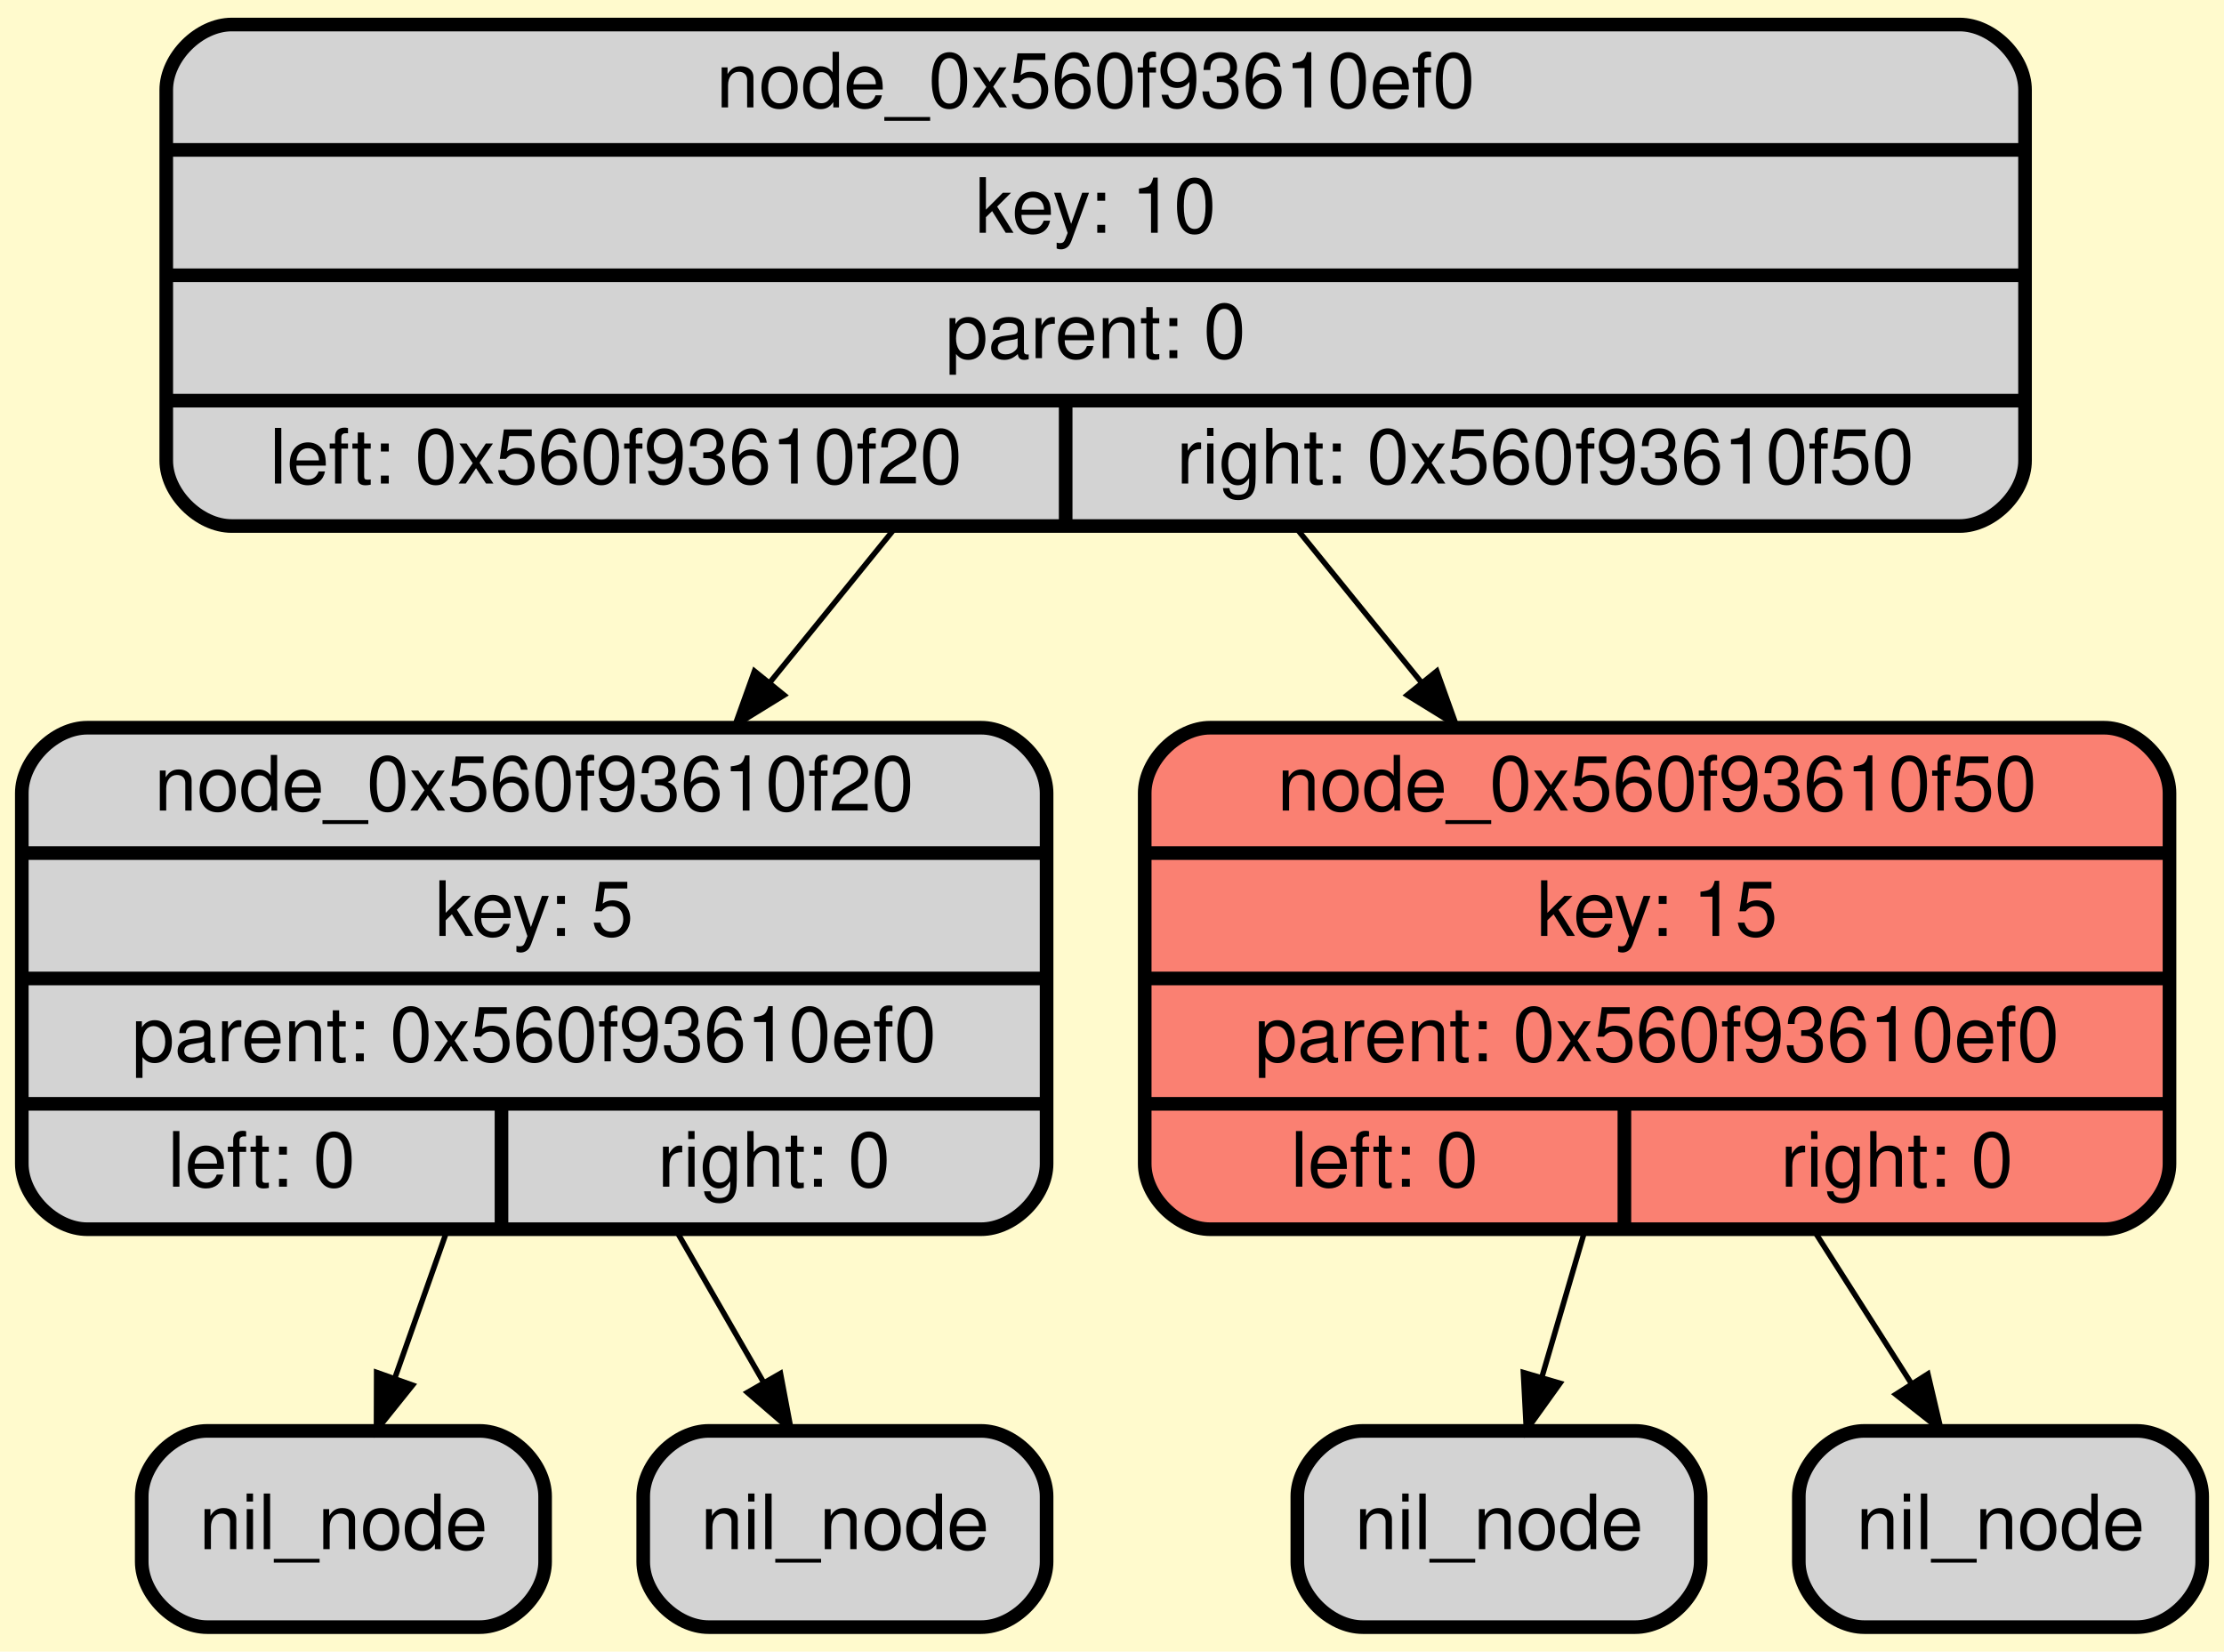
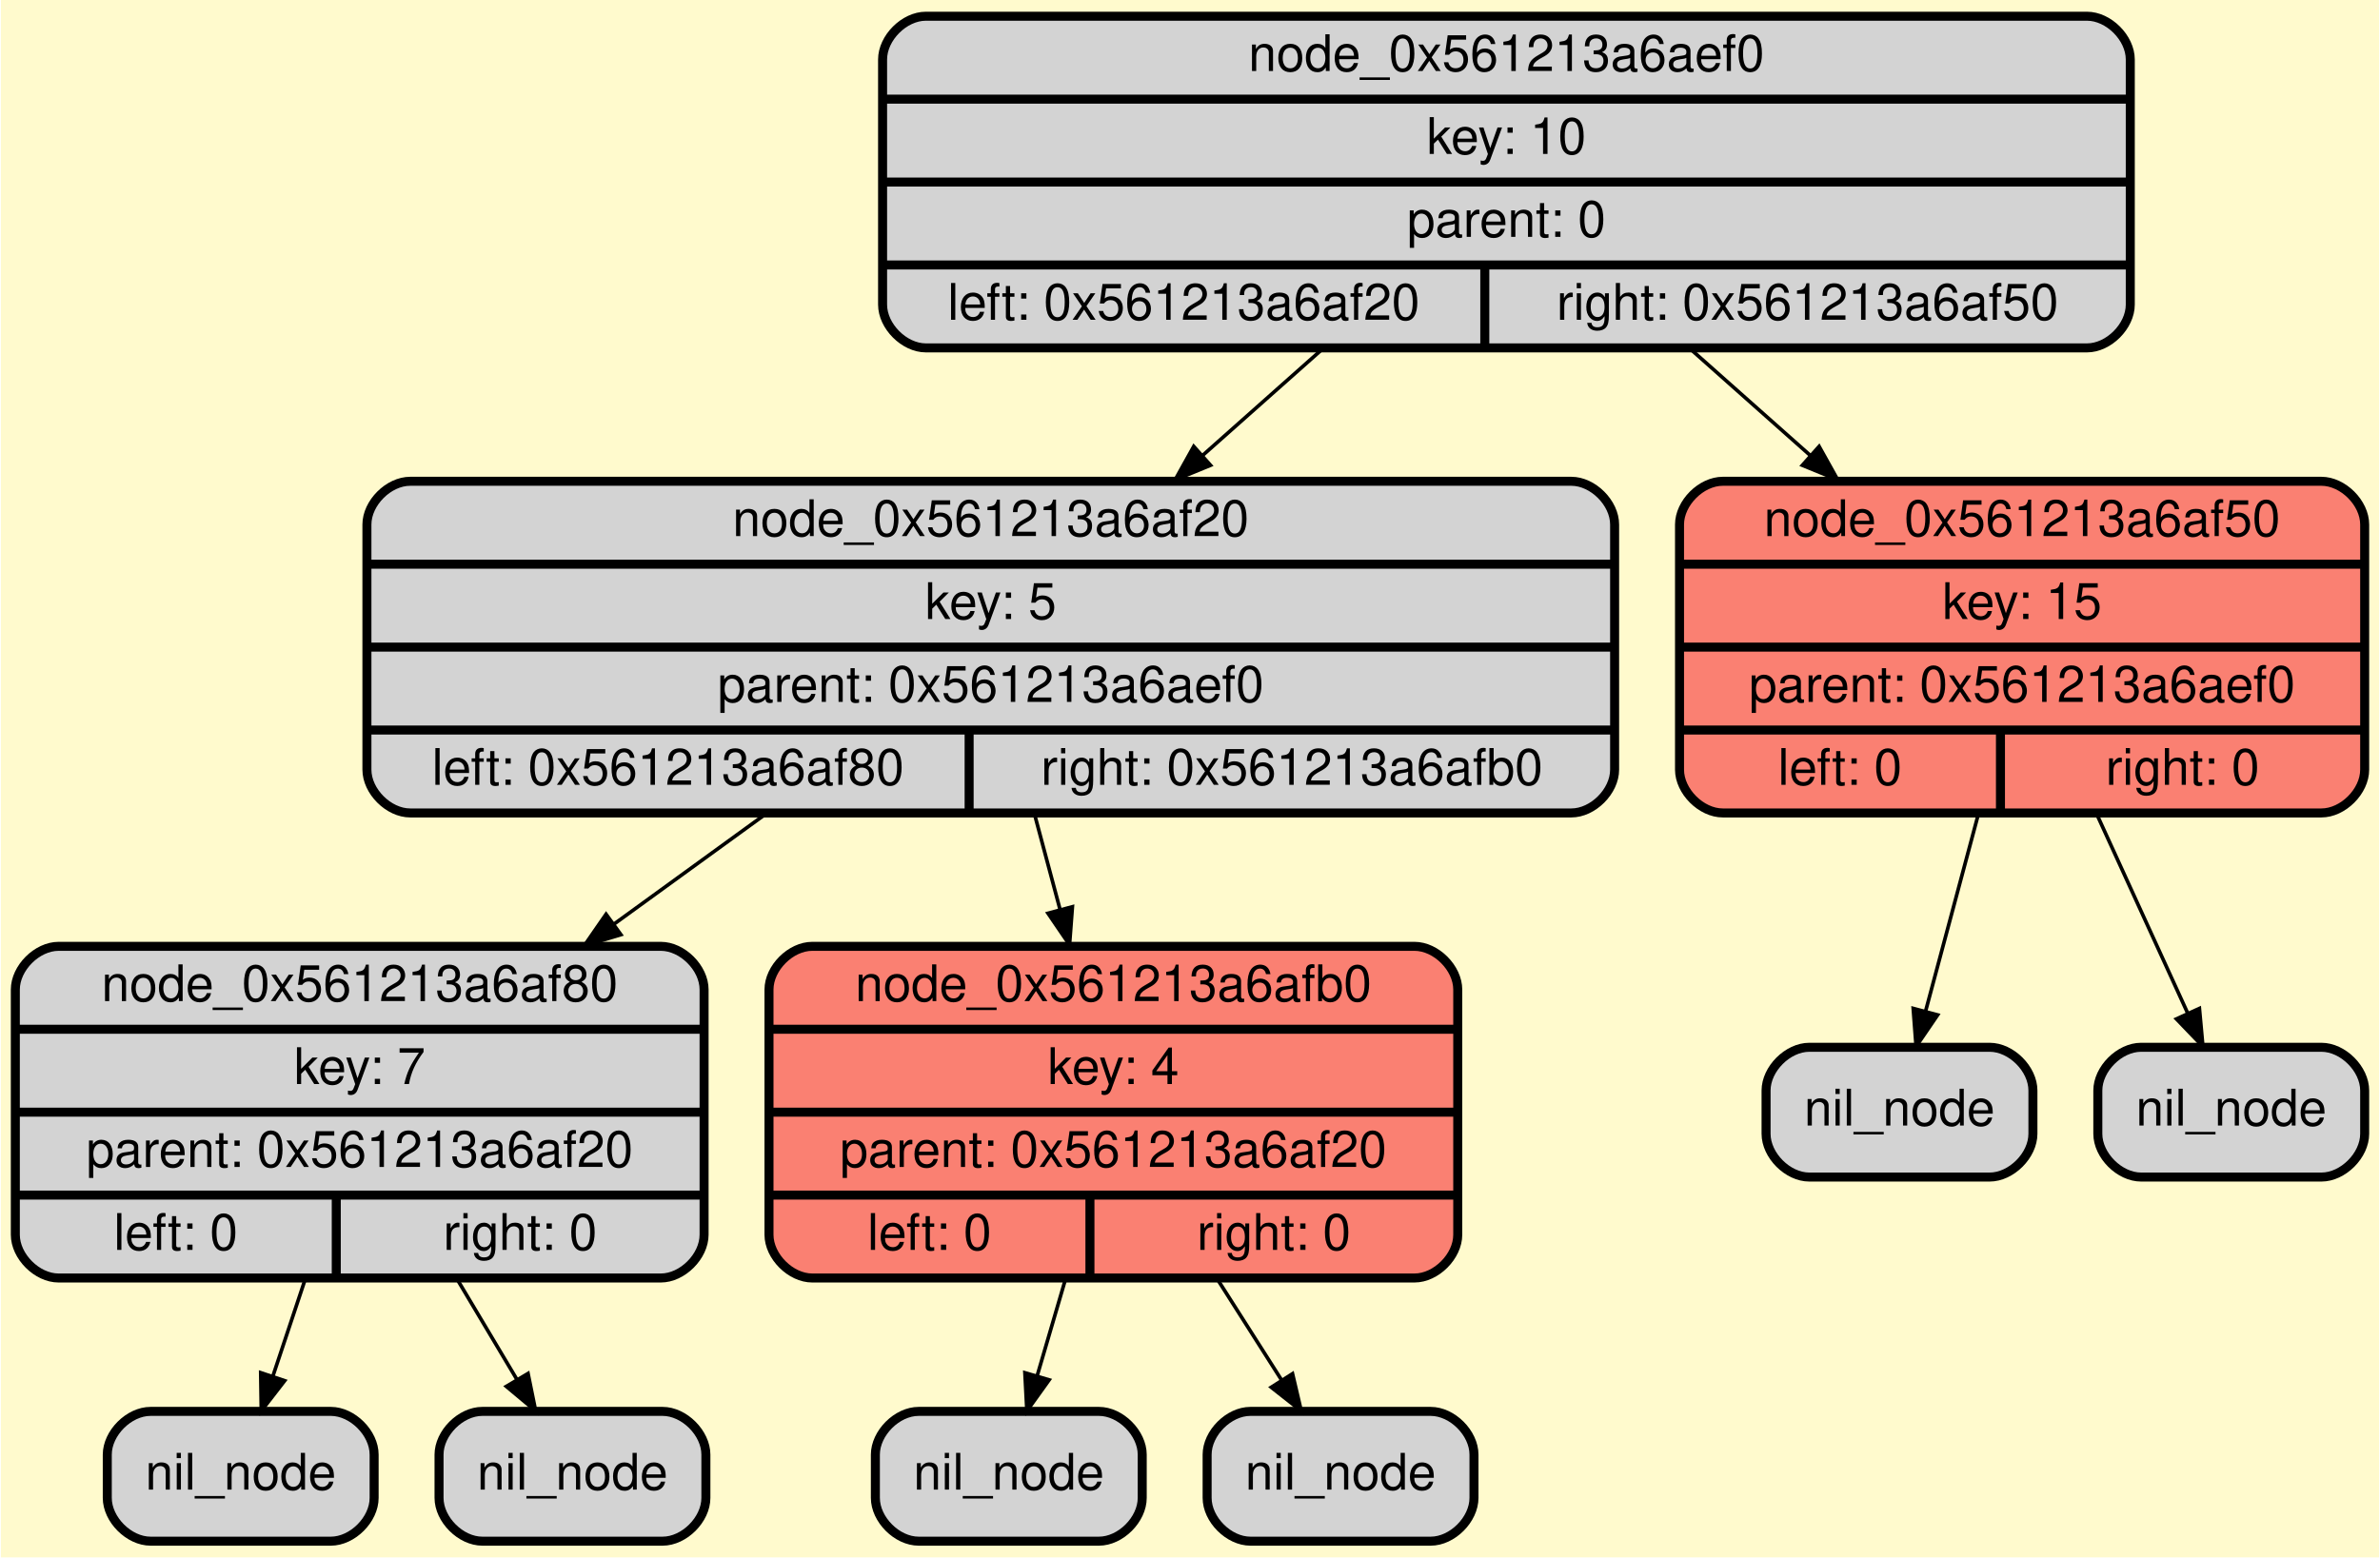
- <svg xmlns="http://www.w3.org/2000/svg" width="408pt" height="303pt" viewBox="0.00 0.00 408.00 303.00">
-   <g id="graph0" class="graph" transform="scale(1 1) rotate(0) translate(4 299)">
-     <polygon fill="lemonchiffon" stroke="transparent" points="-4,4 -4,-299 404,-299 404,4 -4,4" />
+ <svg xmlns="http://www.w3.org/2000/svg" width="660pt" height="432pt" viewBox="0.00 0.00 659.50 432.00">
+   <g id="graph0" class="graph" transform="scale(1 1) rotate(0) translate(4 428)">
+     <polygon fill="lemonchiffon" stroke="transparent" points="-4,4 -4,-428 655.5,-428 655.5,4 -4,4" />
    <g id="node1" class="node">
-       <path fill="lightgray" stroke="#000000" stroke-width="2.5" d="M38.5,-202.5C38.5,-202.5 355.5,-202.5 355.5,-202.5 361.5,-202.5 367.5,-208.5 367.5,-214.5 367.5,-214.5 367.5,-282.5 367.5,-282.5 367.5,-288.5 361.5,-294.5 355.5,-294.5 355.5,-294.5 38.5,-294.5 38.5,-294.5 32.5,-294.5 26.5,-288.5 26.5,-282.5 26.5,-282.5 26.5,-214.5 26.5,-214.5 26.5,-208.5 32.5,-202.5 38.5,-202.5" />
-       <text text-anchor="middle" x="197" y="-279.3" font-family="Helvetica,sans-Serif" font-size="14.00" fill="#000000">node_0x560f93610ef0</text>
-       <polyline fill="none" stroke="#000000" stroke-width="2.5" points="26.5,-271.5 367.5,-271.5 " />
-       <text text-anchor="middle" x="197" y="-256.3" font-family="Helvetica,sans-Serif" font-size="14.00" fill="#000000">key: 10</text>
-       <polyline fill="none" stroke="#000000" stroke-width="2.5" points="26.5,-248.5 367.5,-248.5 " />
-       <text text-anchor="middle" x="197" y="-233.3" font-family="Helvetica,sans-Serif" font-size="14.00" fill="#000000">parent: 0</text>
-       <polyline fill="none" stroke="#000000" stroke-width="2.5" points="26.5,-225.5 367.5,-225.5 " />
-       <text text-anchor="middle" x="109" y="-210.3" font-family="Helvetica,sans-Serif" font-size="14.00" fill="#000000">left: 0x560f93610f20</text>
-       <polyline fill="none" stroke="#000000" stroke-width="2.5" points="191.5,-202.5 191.5,-225.5 " />
-       <text text-anchor="middle" x="279.5" y="-210.3" font-family="Helvetica,sans-Serif" font-size="14.00" fill="#000000">right: 0x560f93610f50</text>
+       <path fill="lightgray" stroke="#000000" stroke-width="2.5" d="M252.5,-331.5C252.5,-331.5 574.5,-331.5 574.5,-331.5 580.5,-331.5 586.5,-337.5 586.5,-343.5 586.5,-343.5 586.5,-411.5 586.5,-411.5 586.5,-417.5 580.5,-423.5 574.5,-423.5 574.5,-423.5 252.5,-423.5 252.5,-423.5 246.5,-423.5 240.5,-417.5 240.5,-411.5 240.5,-411.5 240.5,-343.5 240.5,-343.5 240.5,-337.5 246.5,-331.5 252.5,-331.5" />
+       <text text-anchor="middle" x="413.5" y="-408.3" font-family="Helvetica,sans-Serif" font-size="14.00" fill="#000000">node_0x561213a6aef0</text>
+       <polyline fill="none" stroke="#000000" stroke-width="2.5" points="240.5,-400.5 586.5,-400.5 " />
+       <text text-anchor="middle" x="413.5" y="-385.3" font-family="Helvetica,sans-Serif" font-size="14.00" fill="#000000">key: 10</text>
+       <polyline fill="none" stroke="#000000" stroke-width="2.5" points="240.5,-377.5 586.5,-377.5 " />
+       <text text-anchor="middle" x="413.5" y="-362.3" font-family="Helvetica,sans-Serif" font-size="14.00" fill="#000000">parent: 0</text>
+       <polyline fill="none" stroke="#000000" stroke-width="2.5" points="240.5,-354.5 586.5,-354.5 " />
+       <text text-anchor="middle" x="324" y="-339.3" font-family="Helvetica,sans-Serif" font-size="14.00" fill="#000000">left: 0x561213a6af20</text>
+       <polyline fill="none" stroke="#000000" stroke-width="2.5" points="407.5,-331.5 407.5,-354.5 " />
+       <text text-anchor="middle" x="497" y="-339.3" font-family="Helvetica,sans-Serif" font-size="14.00" fill="#000000">right: 0x561213a6af50</text>
    </g>
    <g id="node2" class="node">
-       <path fill="lightgray" stroke="#000000" stroke-width="2.5" d="M12,-73.5C12,-73.5 176,-73.5 176,-73.5 182,-73.5 188,-79.5 188,-85.5 188,-85.5 188,-153.5 188,-153.5 188,-159.5 182,-165.5 176,-165.5 176,-165.5 12,-165.5 12,-165.5 6,-165.5 0,-159.5 0,-153.5 0,-153.5 0,-85.5 0,-85.5 0,-79.5 6,-73.5 12,-73.5" />
-       <text text-anchor="middle" x="94" y="-150.3" font-family="Helvetica,sans-Serif" font-size="14.00" fill="#000000">node_0x560f93610f20</text>
-       <polyline fill="none" stroke="#000000" stroke-width="2.5" points="0,-142.5 188,-142.5 " />
-       <text text-anchor="middle" x="94" y="-127.3" font-family="Helvetica,sans-Serif" font-size="14.00" fill="#000000">key: 5</text>
-       <polyline fill="none" stroke="#000000" stroke-width="2.5" points="0,-119.5 188,-119.5 " />
-       <text text-anchor="middle" x="94" y="-104.3" font-family="Helvetica,sans-Serif" font-size="14.00" fill="#000000">parent: 0x560f93610ef0</text>
-       <polyline fill="none" stroke="#000000" stroke-width="2.5" points="0,-96.5 188,-96.5 " />
-       <text text-anchor="middle" x="44" y="-81.3" font-family="Helvetica,sans-Serif" font-size="14.00" fill="#000000">left: 0</text>
-       <polyline fill="none" stroke="#000000" stroke-width="2.5" points="88,-73.5 88,-96.5 " />
-       <text text-anchor="middle" x="138" y="-81.3" font-family="Helvetica,sans-Serif" font-size="14.00" fill="#000000">right: 0</text>
+       <path fill="lightgray" stroke="#000000" stroke-width="2.5" d="M109.5,-202.5C109.5,-202.5 431.5,-202.5 431.5,-202.5 437.5,-202.5 443.5,-208.5 443.5,-214.5 443.5,-214.5 443.5,-282.5 443.5,-282.5 443.5,-288.5 437.5,-294.5 431.5,-294.5 431.5,-294.5 109.5,-294.5 109.5,-294.5 103.5,-294.5 97.5,-288.5 97.5,-282.5 97.5,-282.5 97.5,-214.5 97.5,-214.5 97.5,-208.5 103.5,-202.5 109.5,-202.5" />
+       <text text-anchor="middle" x="270.5" y="-279.3" font-family="Helvetica,sans-Serif" font-size="14.00" fill="#000000">node_0x561213a6af20</text>
+       <polyline fill="none" stroke="#000000" stroke-width="2.5" points="97.5,-271.5 443.5,-271.5 " />
+       <text text-anchor="middle" x="270.5" y="-256.3" font-family="Helvetica,sans-Serif" font-size="14.00" fill="#000000">key: 5</text>
+       <polyline fill="none" stroke="#000000" stroke-width="2.5" points="97.5,-248.5 443.5,-248.5 " />
+       <text text-anchor="middle" x="270.5" y="-233.3" font-family="Helvetica,sans-Serif" font-size="14.00" fill="#000000">parent: 0x561213a6aef0</text>
+       <polyline fill="none" stroke="#000000" stroke-width="2.5" points="97.5,-225.5 443.5,-225.5 " />
+       <text text-anchor="middle" x="181" y="-210.3" font-family="Helvetica,sans-Serif" font-size="14.00" fill="#000000">left: 0x561213a6af80</text>
+       <polyline fill="none" stroke="#000000" stroke-width="2.5" points="264.5,-202.5 264.5,-225.5 " />
+       <text text-anchor="middle" x="354" y="-210.3" font-family="Helvetica,sans-Serif" font-size="14.00" fill="#000000">right: 0x561213a6afb0</text>
    </g>
    <g id="edge1" class="edge">
-       <path fill="none" stroke="black" d="M160.4,-202.37C152.9,-193.12 144.94,-183.31 137.23,-173.8" />
-       <polygon fill="black" stroke="black" points="139.85,-171.48 130.83,-165.92 134.41,-175.89 139.85,-171.48" />
+       <path fill="none" stroke="black" d="M362.68,-331.37C351.85,-321.75 340.33,-311.52 329.24,-301.67" />
+       <polygon fill="black" stroke="black" points="331.44,-298.94 321.64,-294.92 326.79,-304.17 331.44,-298.94" />
+     </g>
+     <g id="node5" class="node">
+       <path fill="salmon" stroke="#000000" stroke-width="2.5" d="M473.5,-202.5C473.5,-202.5 639.5,-202.5 639.5,-202.5 645.5,-202.5 651.5,-208.5 651.5,-214.5 651.5,-214.5 651.5,-282.5 651.5,-282.5 651.5,-288.5 645.5,-294.5 639.5,-294.5 639.5,-294.5 473.5,-294.5 473.5,-294.5 467.5,-294.5 461.5,-288.5 461.5,-282.5 461.5,-282.5 461.5,-214.5 461.5,-214.5 461.5,-208.5 467.5,-202.5 473.5,-202.5" />
+       <text text-anchor="middle" x="556.5" y="-279.3" font-family="Helvetica,sans-Serif" font-size="14.00" fill="#000000">node_0x561213a6af50</text>
+       <polyline fill="none" stroke="#000000" stroke-width="2.5" points="461.5,-271.5 651.5,-271.5 " />
+       <text text-anchor="middle" x="556.5" y="-256.3" font-family="Helvetica,sans-Serif" font-size="14.00" fill="#000000">key: 15</text>
+       <polyline fill="none" stroke="#000000" stroke-width="2.5" points="461.5,-248.5 651.5,-248.5 " />
+       <text text-anchor="middle" x="556.5" y="-233.3" font-family="Helvetica,sans-Serif" font-size="14.00" fill="#000000">parent: 0x561213a6aef0</text>
+       <polyline fill="none" stroke="#000000" stroke-width="2.5" points="461.5,-225.5 651.5,-225.5 " />
+       <text text-anchor="middle" x="506" y="-210.3" font-family="Helvetica,sans-Serif" font-size="14.00" fill="#000000">left: 0</text>
+       <polyline fill="none" stroke="#000000" stroke-width="2.5" points="550.5,-202.5 550.5,-225.5 " />
+       <text text-anchor="middle" x="601" y="-210.3" font-family="Helvetica,sans-Serif" font-size="14.00" fill="#000000">right: 0</text>
+     </g>
+     <g id="edge2" class="edge">
+       <path fill="none" stroke="black" d="M464.32,-331.37C475.15,-321.75 486.67,-311.52 497.76,-301.67" />
+       <polygon fill="black" stroke="black" points="500.21,-304.17 505.36,-294.92 495.56,-298.94 500.21,-304.17" />
    </g>
    <g id="node3" class="node">
-       <path fill="salmon" stroke="#000000" stroke-width="2.5" d="M218,-73.5C218,-73.5 382,-73.5 382,-73.5 388,-73.5 394,-79.5 394,-85.5 394,-85.5 394,-153.5 394,-153.5 394,-159.5 388,-165.5 382,-165.5 382,-165.5 218,-165.5 218,-165.5 212,-165.5 206,-159.5 206,-153.5 206,-153.5 206,-85.5 206,-85.5 206,-79.5 212,-73.5 218,-73.5" />
-       <text text-anchor="middle" x="300" y="-150.3" font-family="Helvetica,sans-Serif" font-size="14.00" fill="#000000">node_0x560f93610f50</text>
-       <polyline fill="none" stroke="#000000" stroke-width="2.5" points="206,-142.5 394,-142.5 " />
-       <text text-anchor="middle" x="300" y="-127.3" font-family="Helvetica,sans-Serif" font-size="14.00" fill="#000000">key: 15</text>
-       <polyline fill="none" stroke="#000000" stroke-width="2.5" points="206,-119.5 394,-119.5 " />
-       <text text-anchor="middle" x="300" y="-104.3" font-family="Helvetica,sans-Serif" font-size="14.00" fill="#000000">parent: 0x560f93610ef0</text>
-       <polyline fill="none" stroke="#000000" stroke-width="2.5" points="206,-96.5 394,-96.5 " />
-       <text text-anchor="middle" x="250" y="-81.3" font-family="Helvetica,sans-Serif" font-size="14.00" fill="#000000">left: 0</text>
-       <polyline fill="none" stroke="#000000" stroke-width="2.5" points="294,-73.5 294,-96.5 " />
-       <text text-anchor="middle" x="344" y="-81.3" font-family="Helvetica,sans-Serif" font-size="14.00" fill="#000000">right: 0</text>
+       <path fill="lightgray" stroke="#000000" stroke-width="2.5" d="M12,-73.5C12,-73.5 179,-73.5 179,-73.5 185,-73.5 191,-79.5 191,-85.5 191,-85.5 191,-153.5 191,-153.5 191,-159.5 185,-165.5 179,-165.5 179,-165.5 12,-165.5 12,-165.5 6,-165.5 0,-159.5 0,-153.5 0,-153.5 0,-85.5 0,-85.5 0,-79.5 6,-73.5 12,-73.5" />
+       <text text-anchor="middle" x="95.5" y="-150.3" font-family="Helvetica,sans-Serif" font-size="14.00" fill="#000000">node_0x561213a6af80</text>
+       <polyline fill="none" stroke="#000000" stroke-width="2.5" points="0,-142.5 191,-142.5 " />
+       <text text-anchor="middle" x="95.5" y="-127.3" font-family="Helvetica,sans-Serif" font-size="14.00" fill="#000000">key: 7</text>
+       <polyline fill="none" stroke="#000000" stroke-width="2.5" points="0,-119.5 191,-119.5 " />
+       <text text-anchor="middle" x="95.5" y="-104.3" font-family="Helvetica,sans-Serif" font-size="14.00" fill="#000000">parent: 0x561213a6af20</text>
+       <polyline fill="none" stroke="#000000" stroke-width="2.5" points="0,-96.5 191,-96.5 " />
+       <text text-anchor="middle" x="44.5" y="-81.3" font-family="Helvetica,sans-Serif" font-size="14.00" fill="#000000">left: 0</text>
+       <polyline fill="none" stroke="#000000" stroke-width="2.5" points="89,-73.5 89,-96.5 " />
+       <text text-anchor="middle" x="140" y="-81.3" font-family="Helvetica,sans-Serif" font-size="14.00" fill="#000000">right: 0</text>
    </g>
-     <g id="edge2" class="edge">
-       <path fill="none" stroke="black" d="M233.6,-202.37C241.1,-193.12 249.06,-183.31 256.77,-173.8" />
-       <polygon fill="black" stroke="black" points="259.59,-175.89 263.17,-165.92 254.15,-171.48 259.59,-175.89" />
+     <g id="edge3" class="edge">
+       <path fill="none" stroke="black" d="M208.31,-202.37C194.59,-192.41 179.97,-181.8 165.96,-171.63" />
+       <polygon fill="black" stroke="black" points="167.93,-168.74 157.79,-165.7 163.82,-174.41 167.93,-168.74" />
    </g>
    <g id="node4" class="node">
-       <path fill="lightgray" stroke="#000000" stroke-width="2.5" d="M34,-0.5C34,-0.5 84,-0.5 84,-0.5 90,-0.5 96,-6.5 96,-12.5 96,-12.5 96,-24.5 96,-24.5 96,-30.5 90,-36.5 84,-36.5 84,-36.5 34,-36.5 34,-36.5 28,-36.5 22,-30.5 22,-24.5 22,-24.5 22,-12.5 22,-12.5 22,-6.5 28,-0.5 34,-0.5" />
-       <text text-anchor="middle" x="59" y="-14.8" font-family="Helvetica,sans-Serif" font-size="14.00" fill="#000000">nil_node</text>
-     </g>
-     <g id="edge3" class="edge">
-       <path fill="none" stroke="black" d="M78.04,-73.35C74.76,-64.06 71.4,-54.58 68.44,-46.2" />
-       <polygon fill="black" stroke="black" points="71.69,-44.89 65.06,-36.63 65.09,-47.23 71.69,-44.89" />
-     </g>
-     <g id="node5" class="node">
-       <path fill="lightgray" stroke="#000000" stroke-width="2.5" d="M126,-0.5C126,-0.5 176,-0.5 176,-0.5 182,-0.5 188,-6.5 188,-12.5 188,-12.5 188,-24.5 188,-24.5 188,-30.5 182,-36.5 176,-36.5 176,-36.5 126,-36.5 126,-36.5 120,-36.5 114,-30.5 114,-24.5 114,-24.5 114,-12.5 114,-12.5 114,-6.5 120,-0.5 126,-0.5" />
-       <text text-anchor="middle" x="151" y="-14.8" font-family="Helvetica,sans-Serif" font-size="14.00" fill="#000000">nil_node</text>
+       <path fill="salmon" stroke="#000000" stroke-width="2.5" d="M221,-73.5C221,-73.5 388,-73.5 388,-73.5 394,-73.5 400,-79.5 400,-85.5 400,-85.5 400,-153.5 400,-153.5 400,-159.5 394,-165.5 388,-165.5 388,-165.5 221,-165.5 221,-165.5 215,-165.5 209,-159.5 209,-153.5 209,-153.5 209,-85.5 209,-85.5 209,-79.5 215,-73.5 221,-73.5" />
+       <text text-anchor="middle" x="304.5" y="-150.3" font-family="Helvetica,sans-Serif" font-size="14.00" fill="#000000">node_0x561213a6afb0</text>
+       <polyline fill="none" stroke="#000000" stroke-width="2.5" points="209,-142.5 400,-142.5 " />
+       <text text-anchor="middle" x="304.5" y="-127.3" font-family="Helvetica,sans-Serif" font-size="14.00" fill="#000000">key: 4</text>
+       <polyline fill="none" stroke="#000000" stroke-width="2.5" points="209,-119.5 400,-119.5 " />
+       <text text-anchor="middle" x="304.5" y="-104.3" font-family="Helvetica,sans-Serif" font-size="14.00" fill="#000000">parent: 0x561213a6af20</text>
+       <polyline fill="none" stroke="#000000" stroke-width="2.5" points="209,-96.5 400,-96.5 " />
+       <text text-anchor="middle" x="253.5" y="-81.3" font-family="Helvetica,sans-Serif" font-size="14.00" fill="#000000">left: 0</text>
+       <polyline fill="none" stroke="#000000" stroke-width="2.5" points="298,-73.5 298,-96.5 " />
+       <text text-anchor="middle" x="349" y="-81.3" font-family="Helvetica,sans-Serif" font-size="14.00" fill="#000000">right: 0</text>
    </g>
    <g id="edge4" class="edge">
-       <path fill="none" stroke="black" d="M120,-73.35C125.52,-63.76 131.16,-53.95 136.1,-45.38" />
-       <polygon fill="black" stroke="black" points="139.18,-47.04 141.14,-36.63 133.11,-43.55 139.18,-47.04" />
+       <path fill="none" stroke="black" d="M282.58,-202.37C284.88,-193.77 287.32,-184.68 289.69,-175.8" />
+       <polygon fill="black" stroke="black" points="293.14,-176.48 292.34,-165.92 286.37,-174.67 293.14,-176.48" />
    </g>
    <g id="node6" class="node">
-       <path fill="lightgray" stroke="#000000" stroke-width="2.5" d="M246,-0.5C246,-0.5 296,-0.5 296,-0.5 302,-0.5 308,-6.5 308,-12.5 308,-12.5 308,-24.5 308,-24.5 308,-30.5 302,-36.5 296,-36.5 296,-36.5 246,-36.5 246,-36.5 240,-36.5 234,-30.5 234,-24.5 234,-24.5 234,-12.5 234,-12.5 234,-6.5 240,-0.5 246,-0.5" />
-       <text text-anchor="middle" x="271" y="-14.8" font-family="Helvetica,sans-Serif" font-size="14.00" fill="#000000">nil_node</text>
+       <path fill="lightgray" stroke="#000000" stroke-width="2.5" d="M37.5,-0.5C37.5,-0.5 87.5,-0.5 87.5,-0.5 93.5,-0.5 99.5,-6.5 99.5,-12.5 99.5,-12.5 99.5,-24.5 99.5,-24.5 99.5,-30.5 93.5,-36.5 87.5,-36.5 87.5,-36.5 37.5,-36.5 37.5,-36.5 31.5,-36.5 25.5,-30.5 25.5,-24.5 25.5,-24.5 25.5,-12.5 25.5,-12.5 25.5,-6.5 31.5,-0.5 37.5,-0.5" />
+       <text text-anchor="middle" x="62.5" y="-14.8" font-family="Helvetica,sans-Serif" font-size="14.00" fill="#000000">nil_node</text>
    </g>
    <g id="edge5" class="edge">
-       <path fill="none" stroke="black" d="M286.77,-73.35C284.08,-64.17 281.34,-54.79 278.9,-46.48" />
-       <polygon fill="black" stroke="black" points="282.19,-45.24 276.02,-36.63 275.47,-47.21 282.19,-45.24" />
+       <path fill="none" stroke="black" d="M80.45,-73.35C77.35,-64.06 74.19,-54.58 71.4,-46.2" />
+       <polygon fill="black" stroke="black" points="74.69,-45.01 68.21,-36.63 68.05,-47.23 74.69,-45.01" />
    </g>
    <g id="node7" class="node">
-       <path fill="lightgray" stroke="#000000" stroke-width="2.5" d="M338,-0.5C338,-0.5 388,-0.5 388,-0.5 394,-0.5 400,-6.5 400,-12.5 400,-12.5 400,-24.5 400,-24.5 400,-30.5 394,-36.5 388,-36.5 388,-36.5 338,-36.5 338,-36.5 332,-36.5 326,-30.5 326,-24.5 326,-24.5 326,-12.5 326,-12.5 326,-6.5 332,-0.5 338,-0.5" />
-       <text text-anchor="middle" x="363" y="-14.8" font-family="Helvetica,sans-Serif" font-size="14.00" fill="#000000">nil_node</text>
+       <path fill="lightgray" stroke="#000000" stroke-width="2.5" d="M129.5,-0.5C129.5,-0.5 179.5,-0.5 179.5,-0.5 185.5,-0.5 191.5,-6.5 191.5,-12.5 191.5,-12.5 191.5,-24.5 191.5,-24.5 191.5,-30.5 185.5,-36.5 179.5,-36.5 179.5,-36.5 129.5,-36.5 129.5,-36.5 123.5,-36.5 117.5,-30.5 117.5,-24.5 117.5,-24.5 117.5,-12.5 117.5,-12.5 117.5,-6.5 123.5,-0.5 129.5,-0.5" />
+       <text text-anchor="middle" x="154.5" y="-14.8" font-family="Helvetica,sans-Serif" font-size="14.00" fill="#000000">nil_node</text>
    </g>
    <g id="edge6" class="edge">
-       <path fill="none" stroke="black" d="M328.73,-73.35C334.9,-63.66 341.21,-53.74 346.7,-45.11" />
-       <polygon fill="black" stroke="black" points="349.68,-46.95 352.1,-36.63 343.78,-43.19 349.68,-46.95" />
+       <path fill="none" stroke="black" d="M122.41,-73.35C128.12,-63.76 133.97,-53.95 139.08,-45.38" />
+       <polygon fill="black" stroke="black" points="142.18,-47.01 144.29,-36.63 136.16,-43.43 142.18,-47.01" />
+     </g>
+     <g id="node8" class="node">
+       <path fill="lightgray" stroke="#000000" stroke-width="2.5" d="M250.5,-0.5C250.5,-0.5 300.5,-0.5 300.5,-0.5 306.5,-0.5 312.5,-6.5 312.5,-12.5 312.5,-12.5 312.5,-24.5 312.5,-24.5 312.5,-30.5 306.5,-36.5 300.5,-36.5 300.5,-36.5 250.5,-36.5 250.5,-36.5 244.5,-36.5 238.5,-30.5 238.5,-24.5 238.5,-24.5 238.5,-12.5 238.5,-12.5 238.5,-6.5 244.5,-0.5 250.5,-0.5" />
+       <text text-anchor="middle" x="275.5" y="-14.8" font-family="Helvetica,sans-Serif" font-size="14.00" fill="#000000">nil_node</text>
+     </g>
+     <g id="edge7" class="edge">
+       <path fill="none" stroke="black" d="M291.27,-73.35C288.58,-64.17 285.84,-54.79 283.4,-46.48" />
+       <polygon fill="black" stroke="black" points="286.69,-45.24 280.52,-36.63 279.97,-47.21 286.69,-45.24" />
+     </g>
+     <g id="node9" class="node">
+       <path fill="lightgray" stroke="#000000" stroke-width="2.5" d="M342.5,-0.5C342.5,-0.5 392.5,-0.5 392.5,-0.5 398.5,-0.5 404.5,-6.5 404.5,-12.5 404.5,-12.5 404.5,-24.5 404.5,-24.5 404.5,-30.5 398.5,-36.5 392.5,-36.5 392.5,-36.5 342.5,-36.5 342.5,-36.5 336.5,-36.5 330.5,-30.5 330.5,-24.5 330.5,-24.5 330.5,-12.5 330.5,-12.5 330.5,-6.5 336.5,-0.5 342.5,-0.5" />
+       <text text-anchor="middle" x="367.5" y="-14.8" font-family="Helvetica,sans-Serif" font-size="14.00" fill="#000000">nil_node</text>
+     </g>
+     <g id="edge8" class="edge">
+       <path fill="none" stroke="black" d="M333.23,-73.35C339.4,-63.66 345.71,-53.74 351.2,-45.11" />
+       <polygon fill="black" stroke="black" points="354.18,-46.95 356.6,-36.63 348.28,-43.19 354.18,-46.95" />
+     </g>
+     <g id="node10" class="node">
+       <path fill="lightgray" stroke="#000000" stroke-width="2.5" d="M497.5,-101.5C497.5,-101.5 547.5,-101.5 547.5,-101.5 553.5,-101.5 559.5,-107.5 559.5,-113.5 559.5,-113.5 559.5,-125.5 559.5,-125.5 559.5,-131.5 553.5,-137.5 547.5,-137.5 547.5,-137.5 497.5,-137.5 497.5,-137.5 491.5,-137.5 485.5,-131.5 485.5,-125.5 485.5,-125.5 485.5,-113.5 485.5,-113.5 485.5,-107.5 491.5,-101.5 497.5,-101.5" />
+       <text text-anchor="middle" x="522.5" y="-115.8" font-family="Helvetica,sans-Serif" font-size="14.00" fill="#000000">nil_node</text>
+     </g>
+     <g id="edge9" class="edge">
+       <path fill="none" stroke="black" d="M544.42,-202.37C539.5,-184 533.98,-163.4 529.72,-147.45" />
+       <polygon fill="black" stroke="black" points="533.08,-146.47 527.11,-137.72 526.31,-148.28 533.08,-146.47" />
+     </g>
+     <g id="node11" class="node">
+       <path fill="lightgray" stroke="#000000" stroke-width="2.5" d="M589.5,-101.5C589.5,-101.5 639.5,-101.5 639.5,-101.5 645.5,-101.5 651.5,-107.5 651.5,-113.5 651.5,-113.5 651.5,-125.5 651.5,-125.5 651.5,-131.5 645.5,-137.5 639.5,-137.5 639.5,-137.5 589.5,-137.5 589.5,-137.5 583.5,-137.5 577.5,-131.5 577.5,-125.5 577.5,-125.5 577.5,-113.5 577.5,-113.5 577.5,-107.5 583.5,-101.5 589.5,-101.5" />
+       <text text-anchor="middle" x="614.5" y="-115.8" font-family="Helvetica,sans-Serif" font-size="14.00" fill="#000000">nil_node</text>
+     </g>
+     <g id="edge10" class="edge">
+       <path fill="none" stroke="black" d="M577.11,-202.37C585.58,-183.83 595.09,-163 602.4,-147" />
+       <polygon fill="black" stroke="black" points="605.67,-148.27 606.64,-137.72 599.3,-145.36 605.67,-148.27" />
    </g>
  </g>
</svg>
